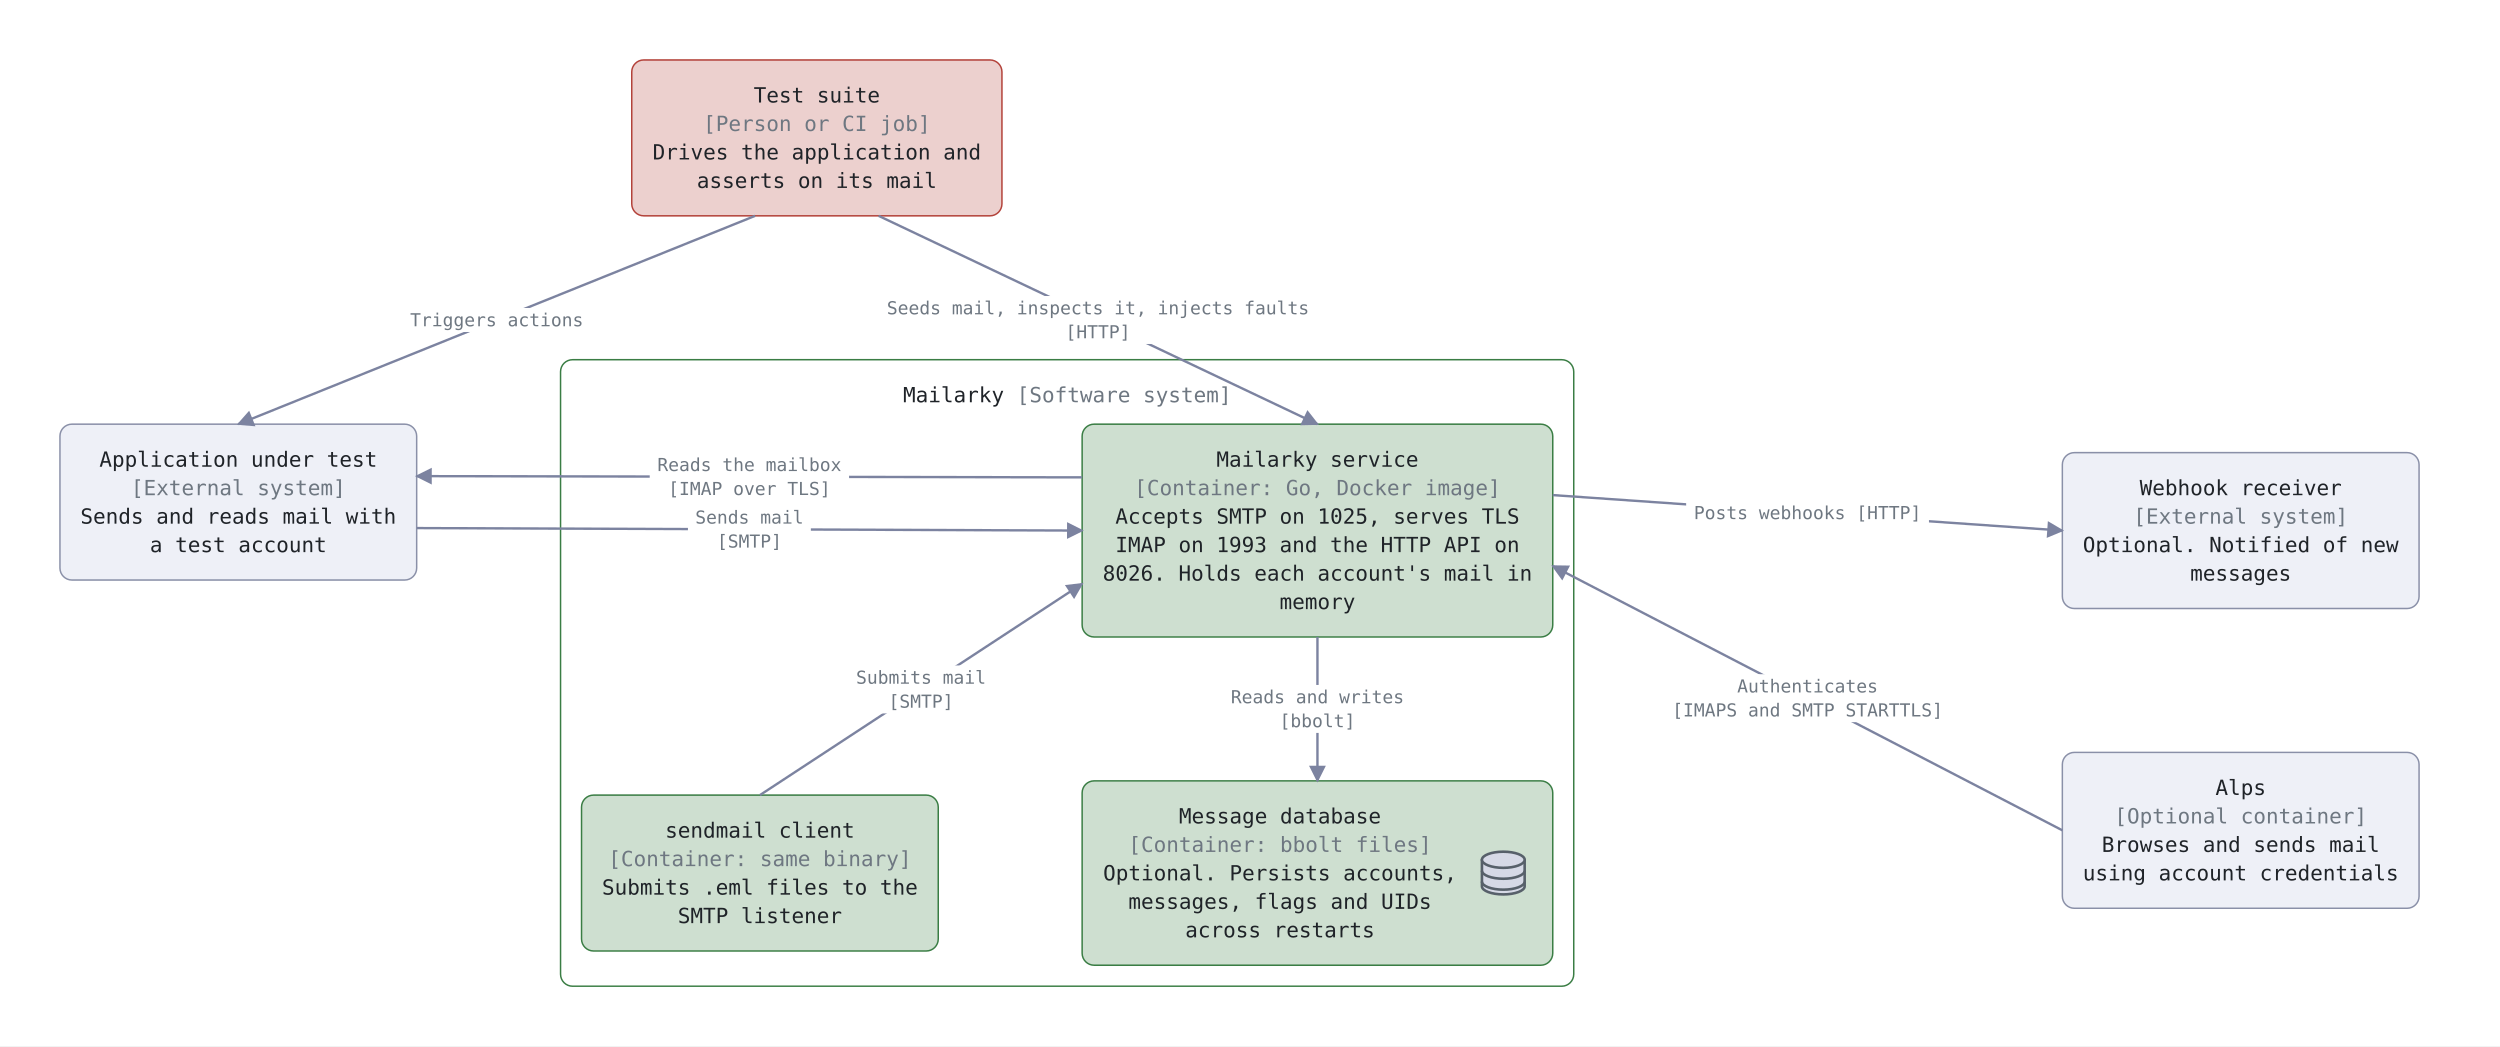
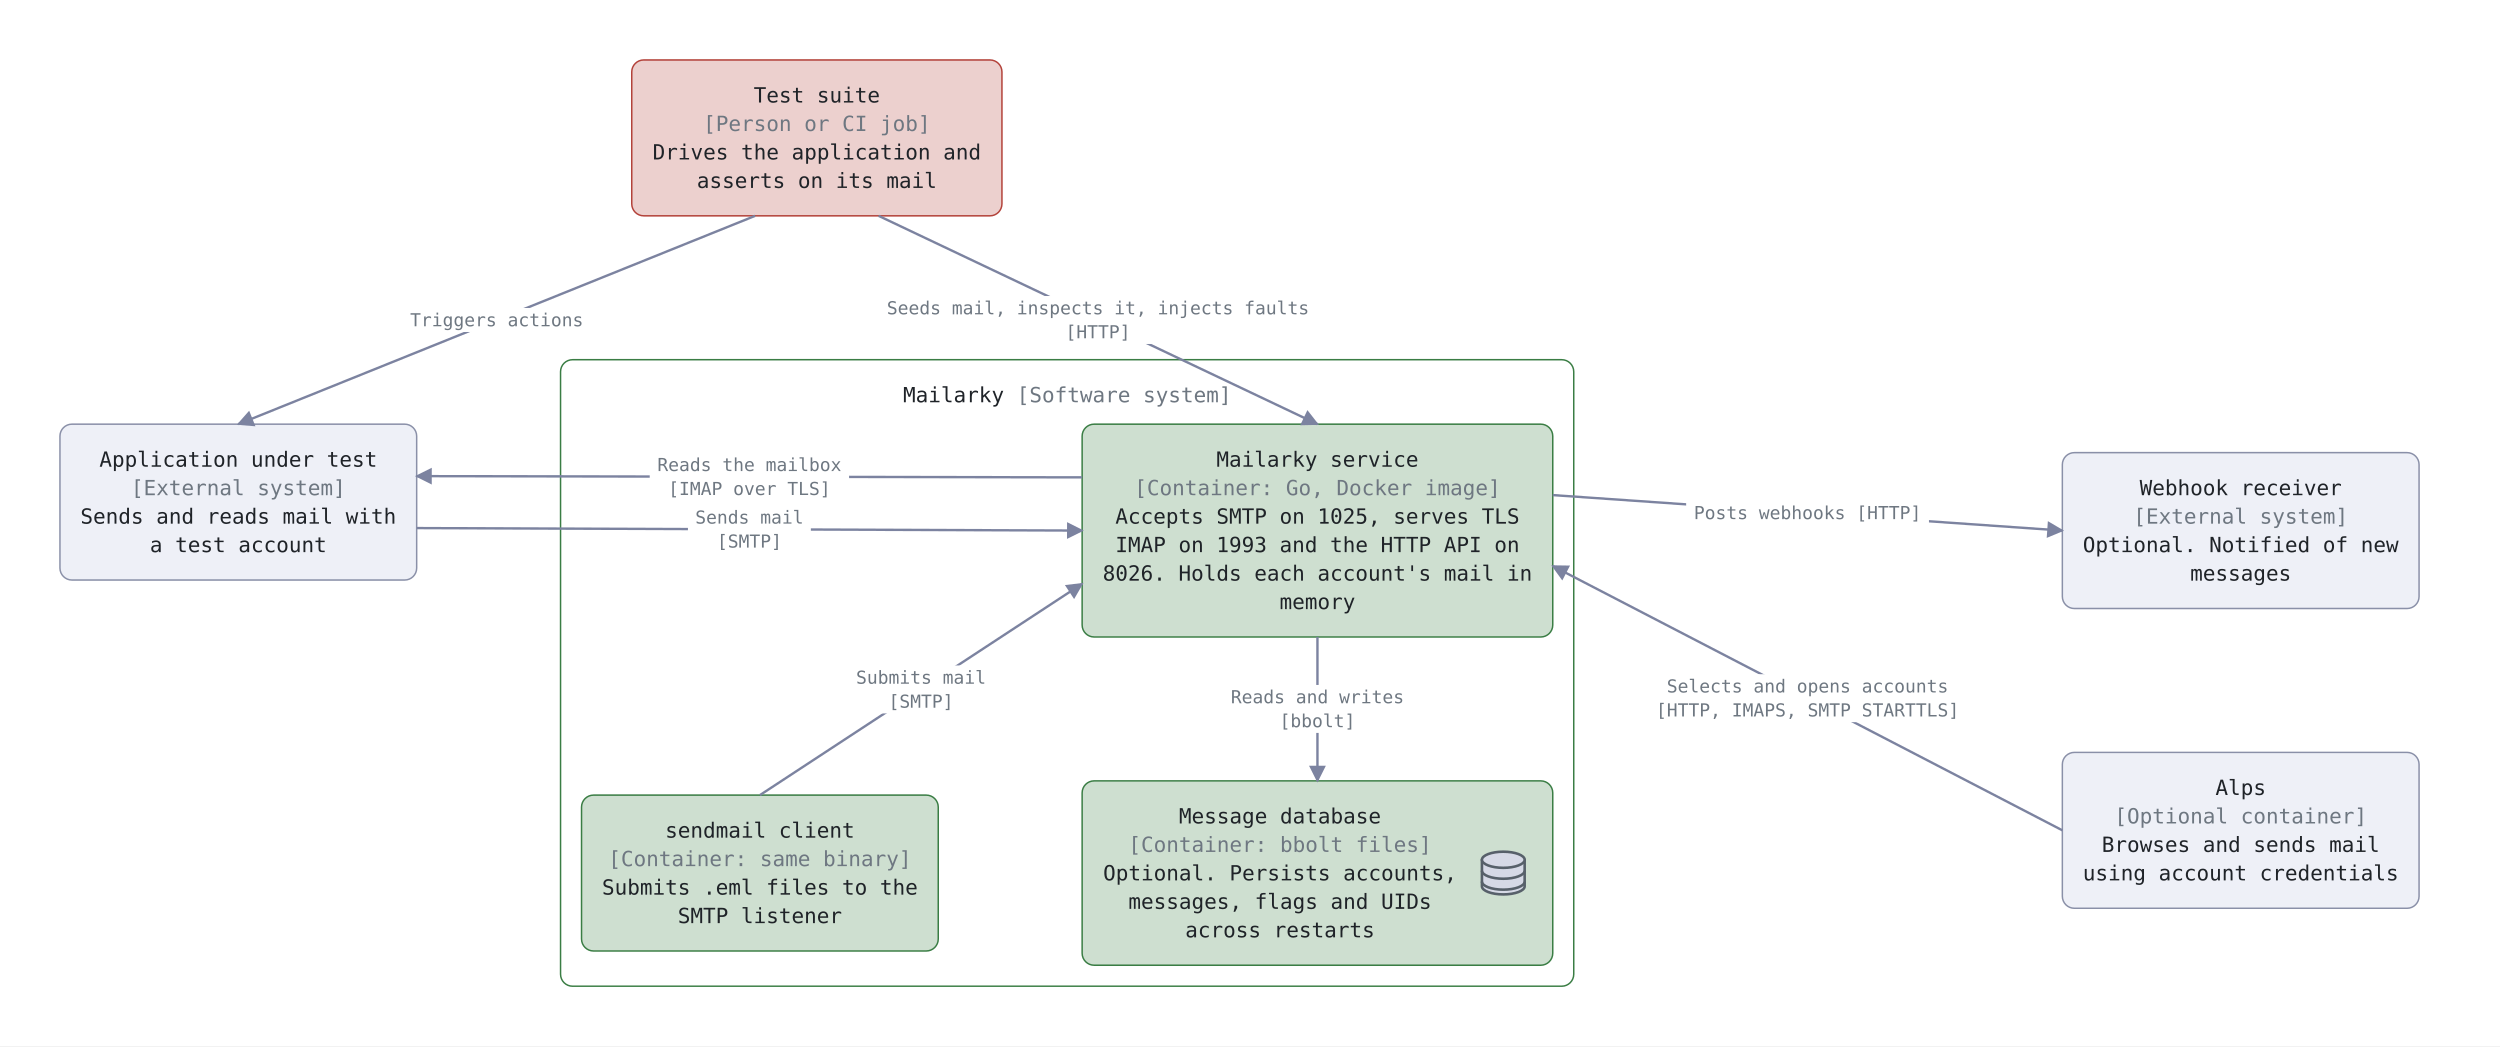
<svg xmlns="http://www.w3.org/2000/svg" width="1668" height="698" viewBox="0 0 1668 698" font-family="'DejaVu Sans Mono', 'Menlo', 'Consolas', 'Liberation Mono', 'Courier New', monospace" font-size="14px">
  <defs>
-     <marker id="rc400d598-arrow-7c83a0" viewBox="0 0 10 10" refX="9" refY="5" markerWidth="7" markerHeight="7" orient="auto-start-reverse">
+     <marker id="rc2e89e7f-arrow-7c83a0" viewBox="0 0 10 10" refX="9" refY="5" markerWidth="7" markerHeight="7" orient="auto-start-reverse">
      <path d="M 0 0 L 10 5 L 0 10 z" fill="#7c83a0" />
    </marker>
  </defs>
  <rect x="0" y="0" width="1668" height="698" fill="#ffffff" />
  <path d="M382 240 H1042 a8 8 0 0 1 8 8 V650 a8 8 0 0 1 -8 8 H382 a8 8 0 0 1 -8 -8 V248 a8 8 0 0 1 8 -8 Z" fill="none" stroke="#3a7d44" />
  <text x="602.5" y="268.4" fill="#1f2328" text-anchor="start">Mailarky <tspan fill="#6e7781">[Software system]</tspan>
  </text>
  <path d="M730 283 H1028 a8 8 0 0 1 8 8 V417 a8 8 0 0 1 -8 8 H730 a8 8 0 0 1 -8 -8 V291 a8 8 0 0 1 8 -8 Z" fill="#cedfd0" stroke="#3a7d44" />
  <text x="879" y="311.4" fill="#1f2328" text-anchor="middle">Mailarky service</text>
  <text x="879" y="330.4" fill="#6e7781" text-anchor="middle">[Container: Go, Docker image]</text>
  <text x="879" y="349.4" fill="#1f2328" text-anchor="middle">Accepts SMTP on 1025, serves TLS</text>
  <text x="879" y="368.4" fill="#1f2328" text-anchor="middle">IMAP on 1993 and the HTTP API on</text>
  <text x="879" y="387.4" fill="#1f2328" text-anchor="middle">8026. Holds each account's mail in</text>
  <text x="879" y="406.4" fill="#1f2328" text-anchor="middle">memory</text>
  <path d="M730 521 H1028 a8 8 0 0 1 8 8 V636 a8 8 0 0 1 -8 8 H730 a8 8 0 0 1 -8 -8 V529 a8 8 0 0 1 8 -8 Z" fill="#cedfd0" stroke="#3a7d44" />
  <text x="854" y="549.4" fill="#1f2328" text-anchor="middle">Message database</text>
  <text x="854" y="568.4" fill="#6e7781" text-anchor="middle">[Container: bbolt files]</text>
  <text x="854" y="587.4" fill="#1f2328" text-anchor="middle">Optional. Persists accounts,</text>
  <text x="854" y="606.4" fill="#1f2328" text-anchor="middle">messages, flags and UIDs</text>
  <text x="854" y="625.4" fill="#1f2328" text-anchor="middle">across restarts</text>
  <g transform="translate(984 563.5) scale(1.58333)">
    <path d="M3 6.4 v11.2 a9 3.4 0 0 0 18 0 v-11.2 Z" fill="#d6d9e6" stroke="#57606a" stroke-width="1.1" stroke-linejoin="round" />
    <path d="M3 6.4 a9 3.4 0 0 1 18 0 a9 3.4 0 0 1 -18 0 Z" fill="#d6d9e6" stroke="#57606a" stroke-width="1.1" stroke-linejoin="round" />
    <path d="M3 11 a9 3.4 0 0 0 18 0" fill="none" stroke="#57606a" stroke-width="1.1" stroke-linejoin="round" />
    <path d="M3 15.6 a9 3.4 0 0 0 18 0" fill="none" stroke="#57606a" stroke-width="1.1" stroke-linejoin="round" />
  </g>
  <path d="M396 530.5 H618 a8 8 0 0 1 8 8 V626.5 a8 8 0 0 1 -8 8 H396 a8 8 0 0 1 -8 -8 V538.5 a8 8 0 0 1 8 -8 Z" fill="#cedfd0" stroke="#3a7d44" />
  <text x="507" y="558.9" fill="#1f2328" text-anchor="middle">sendmail client</text>
  <text x="507" y="577.9" fill="#6e7781" text-anchor="middle">[Container: same binary]</text>
  <text x="507" y="596.9" fill="#1f2328" text-anchor="middle">Submits .eml files to the</text>
  <text x="507" y="615.9" fill="#1f2328" text-anchor="middle">SMTP listener</text>
  <path d="M48 283 H270 a8 8 0 0 1 8 8 V379 a8 8 0 0 1 -8 8 H48 a8 8 0 0 1 -8 -8 V291 a8 8 0 0 1 8 -8 Z" fill="#eef0f7" stroke="#8a90a8" />
  <text x="159" y="311.4" fill="#1f2328" text-anchor="middle">Application under test</text>
  <text x="159" y="330.4" fill="#6e7781" text-anchor="middle">[External system]</text>
  <text x="159" y="349.4" fill="#1f2328" text-anchor="middle">Sends and reads mail with</text>
  <text x="159" y="368.4" fill="#1f2328" text-anchor="middle">a test account</text>
  <path d="M429.5 40 H660.5 a8 8 0 0 1 8 8 V136 a8 8 0 0 1 -8 8 H429.5 a8 8 0 0 1 -8 -8 V48 a8 8 0 0 1 8 -8 Z" fill="#ecd0ce" stroke="#b3423a" />
  <text x="545" y="68.4" fill="#1f2328" text-anchor="middle">Test suite</text>
  <text x="545" y="87.4" fill="#6e7781" text-anchor="middle">[Person or CI job]</text>
  <text x="545" y="106.4" fill="#1f2328" text-anchor="middle">Drives the application and</text>
  <text x="545" y="125.4" fill="#1f2328" text-anchor="middle">asserts on its mail</text>
  <path d="M1370 288 H1620 a8 8 0 0 1 8 8 V412 a8 8 0 0 1 -8 8 H1370 a8 8 0 0 1 -8 -8 V296 a8 8 0 0 1 8 -8 Z" fill="none" stroke="none" />
  <path d="M1384 302 H1606 a8 8 0 0 1 8 8 V398 a8 8 0 0 1 -8 8 H1384 a8 8 0 0 1 -8 -8 V310 a8 8 0 0 1 8 -8 Z" fill="#eef0f7" stroke="#8a90a8" />
  <text x="1495" y="330.4" fill="#1f2328" text-anchor="middle">Webhook receiver</text>
  <text x="1495" y="349.4" fill="#6e7781" text-anchor="middle">[External system]</text>
  <text x="1495" y="368.4" fill="#1f2328" text-anchor="middle">Optional. Notified of new</text>
  <text x="1495" y="387.4" fill="#1f2328" text-anchor="middle">messages</text>
  <path d="M1384 502 H1606 a8 8 0 0 1 8 8 V598 a8 8 0 0 1 -8 8 H1384 a8 8 0 0 1 -8 -8 V510 a8 8 0 0 1 8 -8 Z" fill="#eef0f7" stroke="#8a90a8" />
  <text x="1495" y="530.4" fill="#1f2328" text-anchor="middle">Alps</text>
  <text x="1495" y="549.4" fill="#6e7781" text-anchor="middle">[Optional container]</text>
  <text x="1495" y="568.4" fill="#1f2328" text-anchor="middle">Browses and sends mail</text>
  <text x="1495" y="587.4" fill="#1f2328" text-anchor="middle">using account credentials</text>
-   <line x1="503.83" y1="144" x2="159" y2="283" stroke="#7c83a0" stroke-width="1.6" marker-end="url(#rc400d598-arrow-7c83a0)" />
+   <line x1="503.83" y1="144" x2="159" y2="283" stroke="#7c83a0" stroke-width="1.6" marker-end="url(#rc2e89e7f-arrow-7c83a0)" />
  <rect x="268.42" y="205.5" width="126" height="16" fill="#ffffff" />
  <g font-size="12px">
    <text x="331.42" y="217.7" fill="#6e7781" text-anchor="middle">Triggers actions</text>
  </g>
-   <line x1="586.17" y1="144" x2="879" y2="283" stroke="#7c83a0" stroke-width="1.6" marker-end="url(#rc400d598-arrow-7c83a0)" />
+   <line x1="586.17" y1="144" x2="879" y2="283" stroke="#7c83a0" stroke-width="1.6" marker-end="url(#rc2e89e7f-arrow-7c83a0)" />
  <rect x="587.08" y="197.5" width="291" height="32" fill="#ffffff" />
  <g font-size="12px">
    <text x="732.58" y="209.7" fill="#6e7781" text-anchor="middle">Seeds mail, inspects it, injects faults</text>
    <text x="732.58" y="225.7" fill="#6e7781" text-anchor="middle">[HTTP]</text>
  </g>
-   <line x1="278" y1="352.33" x2="722" y2="354" stroke="#7c83a0" stroke-width="1.6" marker-end="url(#rc400d598-arrow-7c83a0)" />
+   <line x1="278" y1="352.33" x2="722" y2="354" stroke="#7c83a0" stroke-width="1.6" marker-end="url(#rc2e89e7f-arrow-7c83a0)" />
  <rect x="459" y="337.17" width="82" height="32" fill="#ffffff" />
  <g font-size="12px">
    <text x="500" y="349.37" fill="#6e7781" text-anchor="middle">Sends mail</text>
    <text x="500" y="365.37" fill="#6e7781" text-anchor="middle">[SMTP]</text>
  </g>
-   <line x1="722" y1="318.5" x2="278" y2="317.67" stroke="#7c83a0" stroke-width="1.6" marker-end="url(#rc400d598-arrow-7c83a0)" />
+   <line x1="722" y1="318.5" x2="278" y2="317.67" stroke="#7c83a0" stroke-width="1.6" marker-end="url(#rc2e89e7f-arrow-7c83a0)" />
  <rect x="433.5" y="302.08" width="133" height="32" fill="#ffffff" />
  <g font-size="12px">
    <text x="500" y="314.28" fill="#6e7781" text-anchor="middle">Reads the mailbox</text>
    <text x="500" y="330.28" fill="#6e7781" text-anchor="middle">[IMAP over TLS]</text>
  </g>
-   <line x1="507" y1="530.5" x2="722" y2="389.5" stroke="#7c83a0" stroke-width="1.6" marker-end="url(#rc400d598-arrow-7c83a0)" />
+   <line x1="507" y1="530.5" x2="722" y2="389.5" stroke="#7c83a0" stroke-width="1.6" marker-end="url(#rc2e89e7f-arrow-7c83a0)" />
  <rect x="566" y="444" width="97" height="32" fill="#ffffff" />
  <g font-size="12px">
    <text x="614.5" y="456.2" fill="#6e7781" text-anchor="middle">Submits mail</text>
    <text x="614.5" y="472.2" fill="#6e7781" text-anchor="middle">[SMTP]</text>
  </g>
-   <line x1="879" y1="425" x2="879" y2="521" stroke="#7c83a0" stroke-width="1.6" marker-end="url(#rc400d598-arrow-7c83a0)" />
+   <line x1="879" y1="425" x2="879" y2="521" stroke="#7c83a0" stroke-width="1.6" marker-end="url(#rc2e89e7f-arrow-7c83a0)" />
  <rect x="816" y="457" width="126" height="32" fill="#ffffff" />
  <g font-size="12px">
    <text x="879" y="469.2" fill="#6e7781" text-anchor="middle">Reads and writes</text>
    <text x="879" y="485.2" fill="#6e7781" text-anchor="middle">[bbolt]</text>
  </g>
-   <line x1="1036" y1="330.33" x2="1376" y2="354" stroke="#7c83a0" stroke-width="1.6" marker-end="url(#rc400d598-arrow-7c83a0)" />
+   <line x1="1036" y1="330.33" x2="1376" y2="354" stroke="#7c83a0" stroke-width="1.6" marker-end="url(#rc2e89e7f-arrow-7c83a0)" />
  <rect x="1125" y="334.17" width="162" height="16" fill="#ffffff" />
  <g font-size="12px">
    <text x="1206" y="346.37" fill="#6e7781" text-anchor="middle">Posts webhooks [HTTP]</text>
  </g>
-   <line x1="1376" y1="554" x2="1036" y2="377.67" stroke="#7c83a0" stroke-width="1.6" marker-end="url(#rc400d598-arrow-7c83a0)" />
-   <rect x="1111" y="449.83" width="190" height="32" fill="#ffffff" />
+   <line x1="1376" y1="554" x2="1036" y2="377.67" stroke="#7c83a0" stroke-width="1.6" marker-end="url(#rc2e89e7f-arrow-7c83a0)" />
+   <rect x="1100" y="449.83" width="212" height="32" fill="#ffffff" />
  <g font-size="12px">
-     <text x="1206" y="462.03" fill="#6e7781" text-anchor="middle">Authenticates</text>
-     <text x="1206" y="478.03" fill="#6e7781" text-anchor="middle">[IMAPS and SMTP STARTTLS]</text>
+     <text x="1206" y="462.03" fill="#6e7781" text-anchor="middle">Selects and opens accounts</text>
+     <text x="1206" y="478.03" fill="#6e7781" text-anchor="middle">[HTTP, IMAPS, SMTP STARTTLS]</text>
  </g>
</svg>
